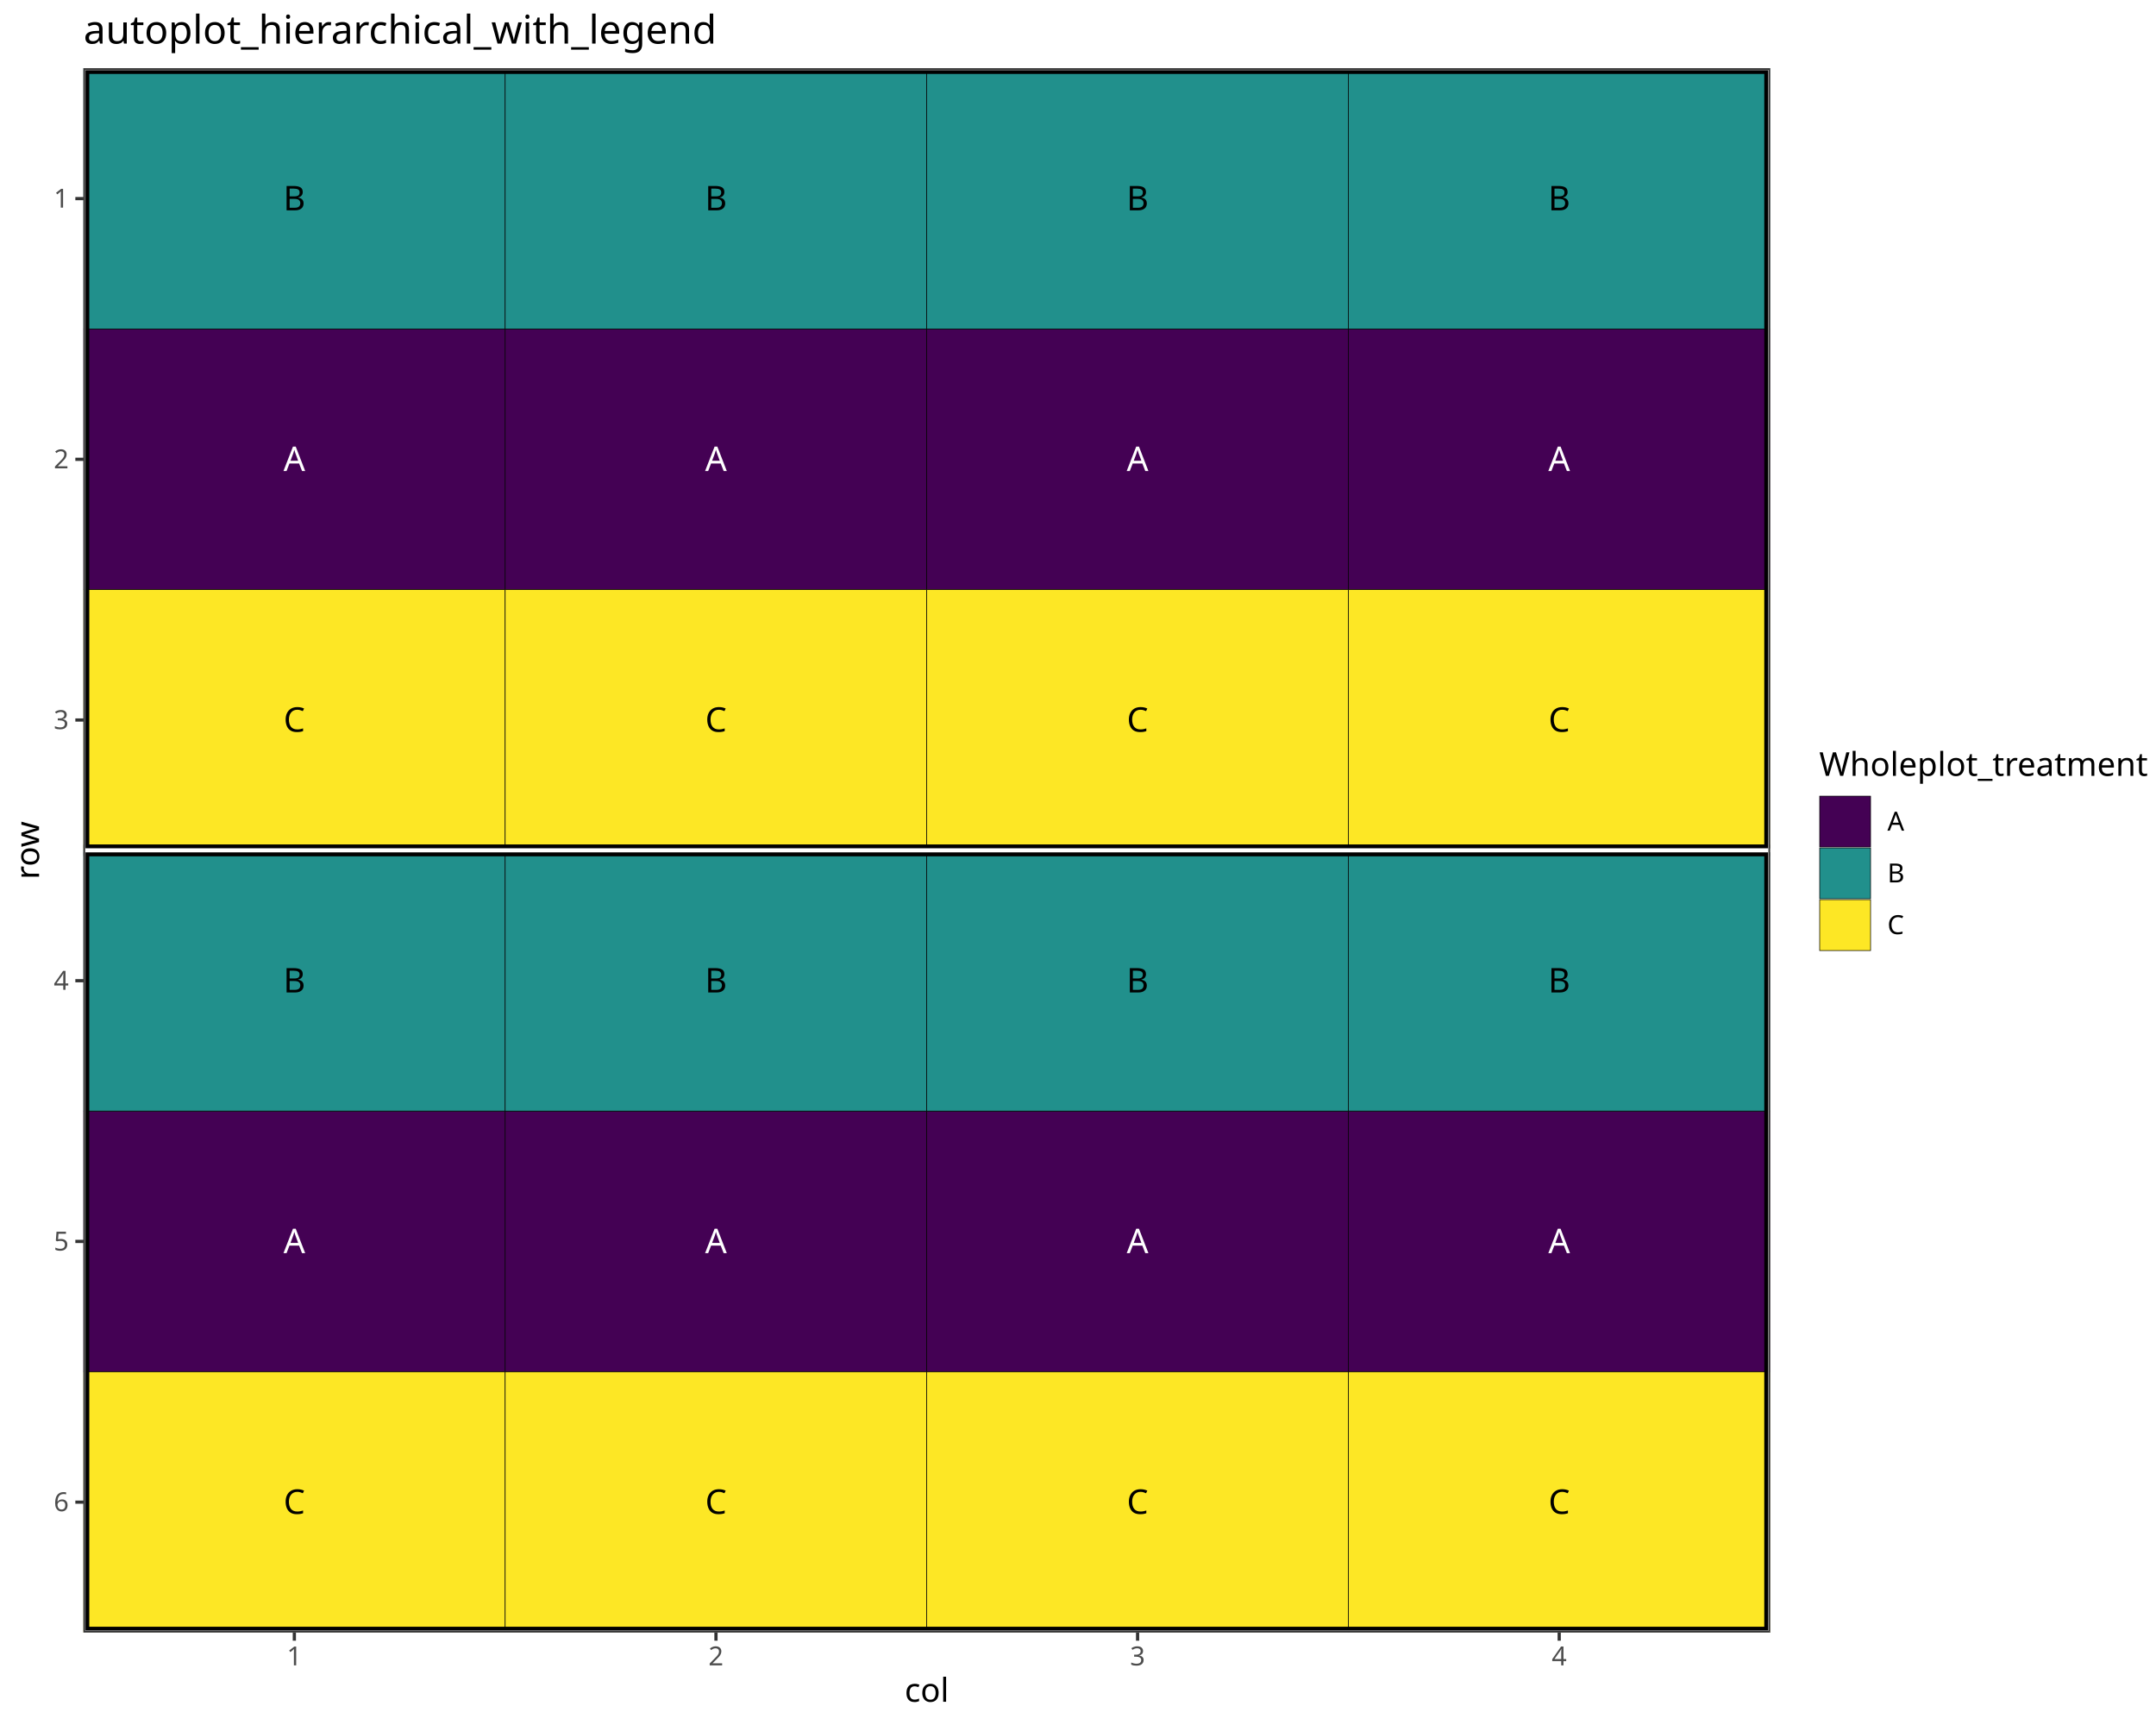
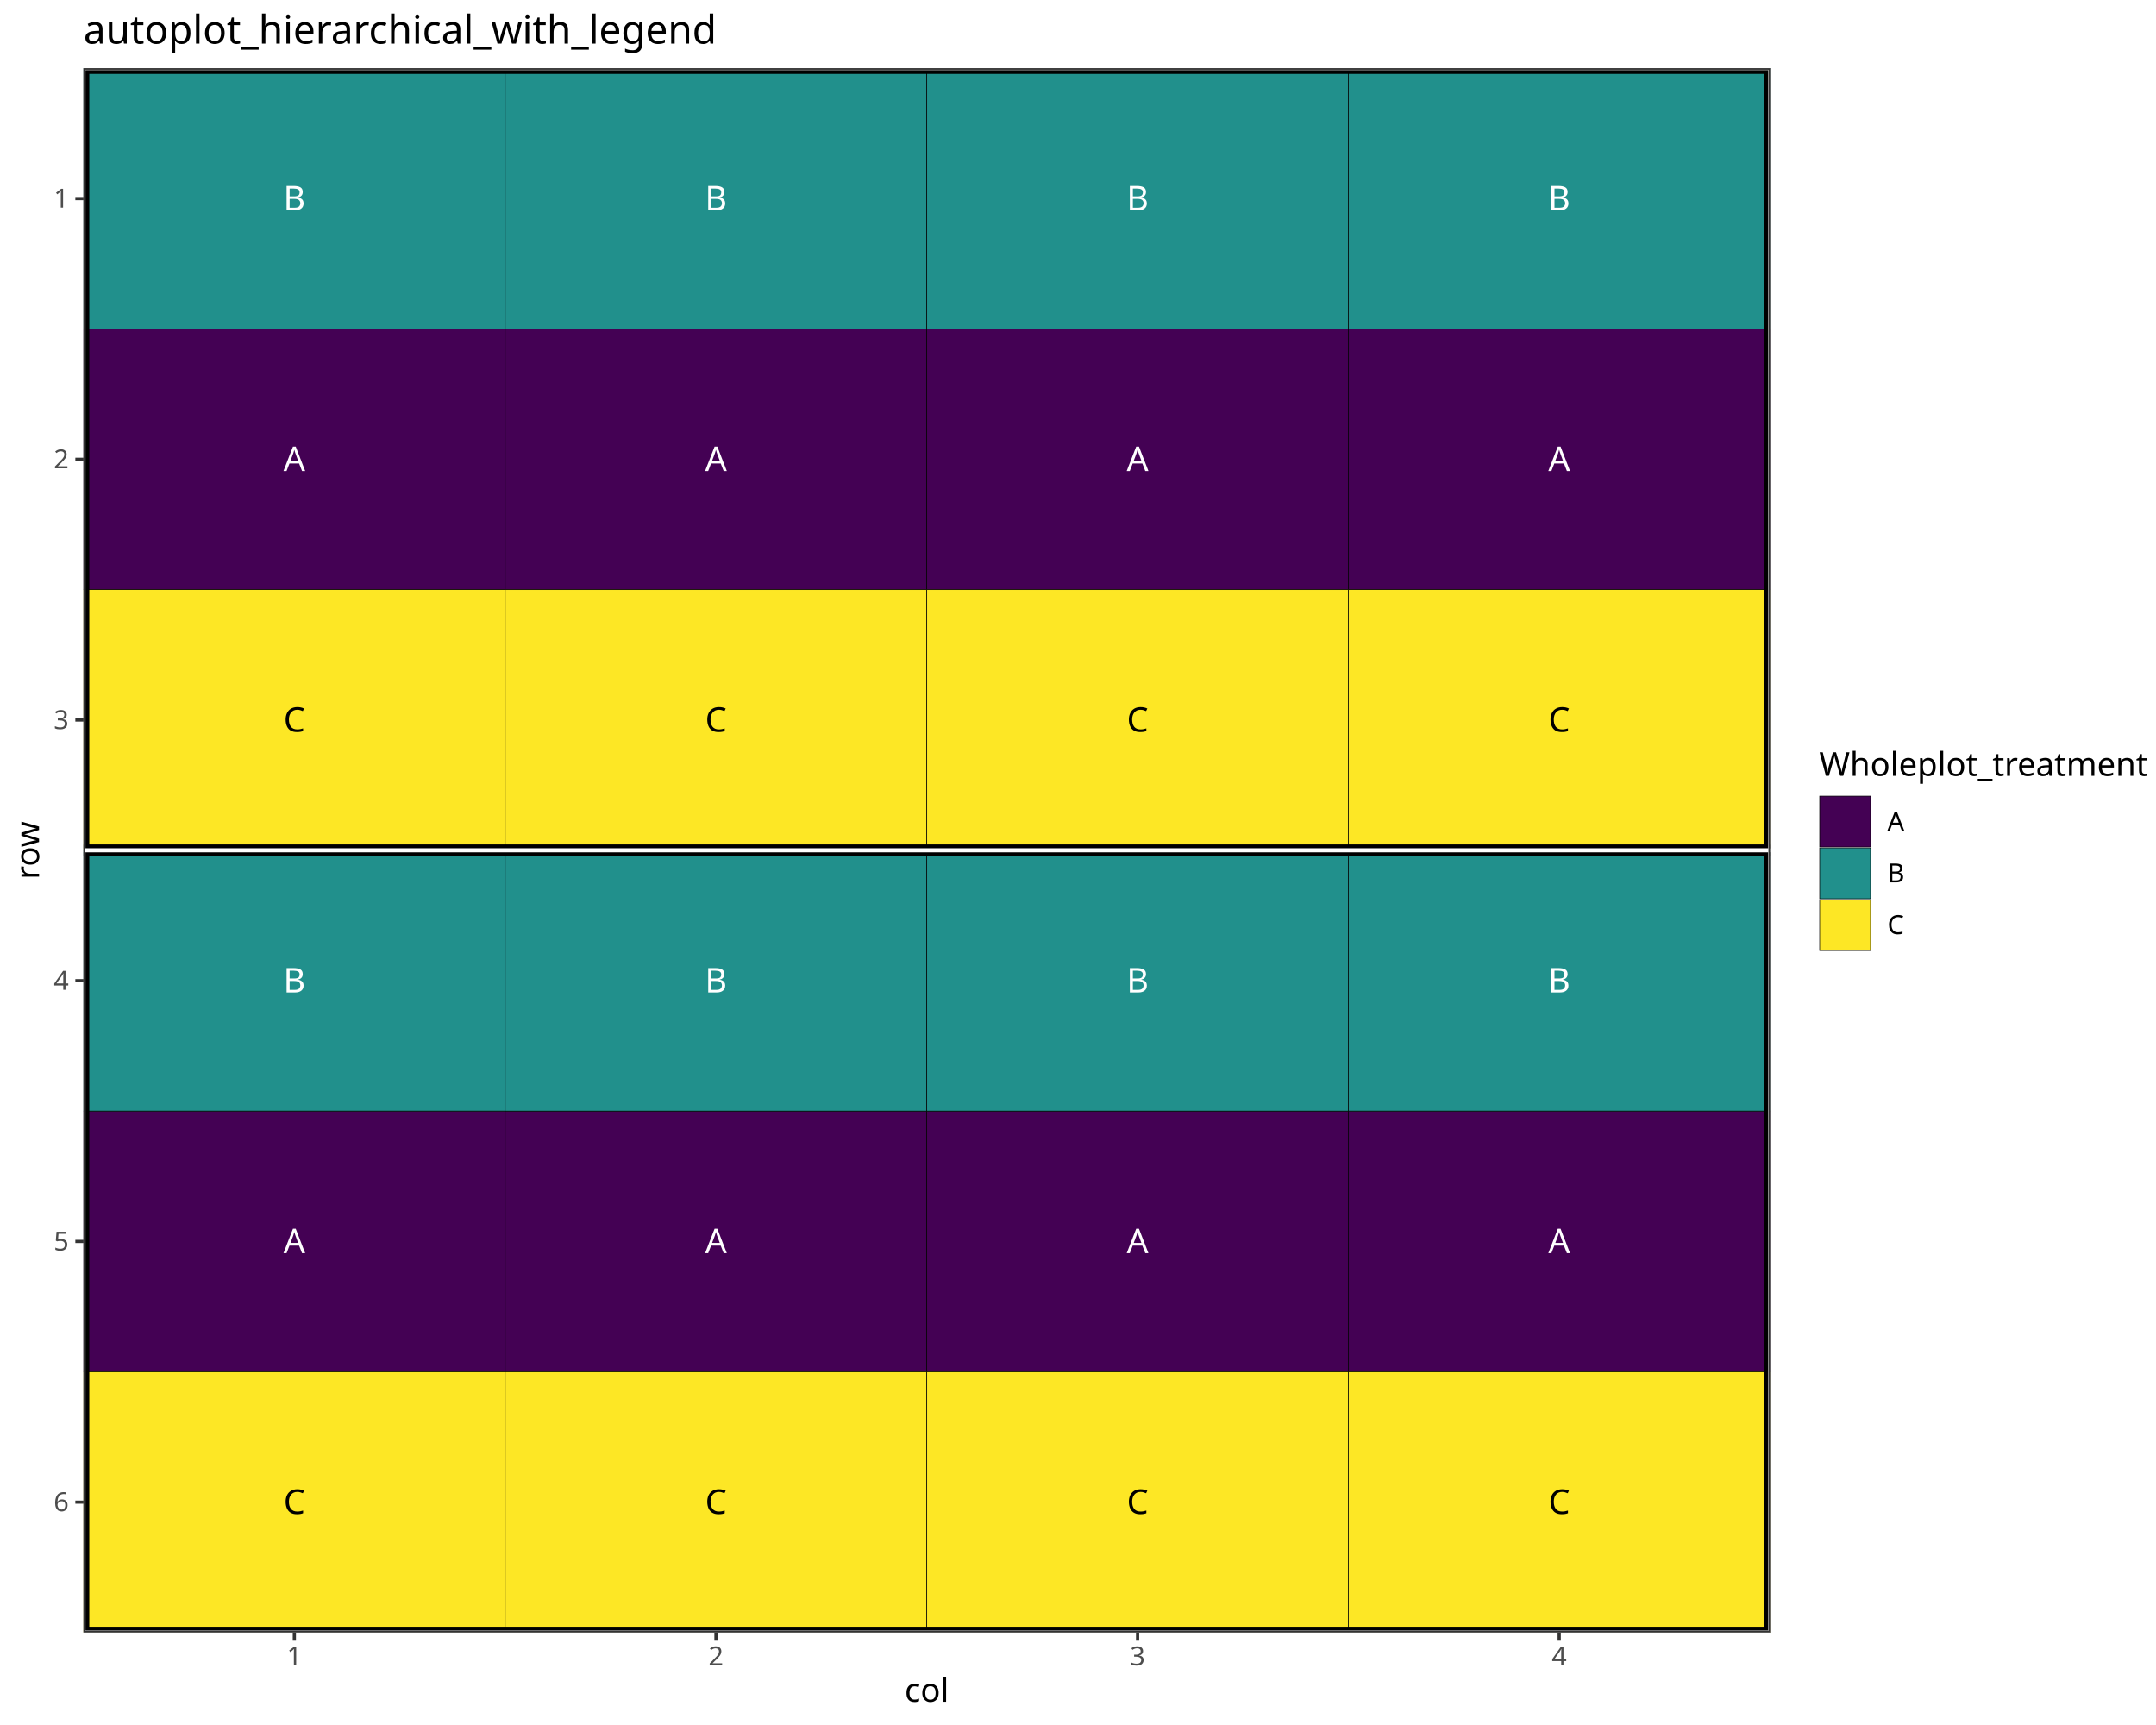
<svg xmlns="http://www.w3.org/2000/svg" class="svglite" data-engine-version="2.0" width="720.00pt" height="576.00pt" viewBox="0 0 720.00 576.00">
  <defs>
    <style type="text/css">
    .svglite line, .svglite polyline, .svglite polygon, .svglite path, .svglite rect, .svglite circle {
      fill: none;
      stroke: #000000;
      stroke-linecap: round;
      stroke-linejoin: round;
      stroke-miterlimit: 10.00;
    }
  </style>
  </defs>
  <rect width="100%" height="100%" style="stroke: none; fill: #FFFFFF;" />
  <defs>
    <clipPath id="cpMC4wMHw3MjAuMDB8MC4wMHw1NzYuMDA=">
      <rect x="0.00" y="0.00" width="720.00" height="576.00" />
    </clipPath>
  </defs>
  <g clip-path="url(#cpMC4wMHw3MjAuMDB8MC4wMHw1NzYuMDA=)">
    <rect x="-0" y="0.00" width="720.00" height="576.00" style="stroke-width: 1.07; stroke: #FFFFFF; fill: #FFFFFF;" />
  </g>
  <defs>
    <clipPath id="cpMjcuOTB8NTkxLjEwfDIyLjc4fDU0NS4xMQ==">
      <rect x="27.90" y="22.78" width="563.20" height="522.33" />
    </clipPath>
  </defs>
  <g clip-path="url(#cpMjcuOTB8NTkxLjEwfDIyLjc4fDU0NS4xMQ==)">
    <rect x="27.90" y="22.78" width="563.20" height="522.33" style="stroke-width: 1.07; stroke: none; fill: #FFFFFF;" />
    <polyline points="27.90,22.78 591.10,22.78 " style="stroke-width: 0.53; stroke: #EBEBEB; stroke-linecap: butt;" />
    <polyline points="27.90,109.84 591.10,109.84 " style="stroke-width: 0.53; stroke: #EBEBEB; stroke-linecap: butt;" />
    <polyline points="27.90,196.89 591.10,196.89 " style="stroke-width: 0.53; stroke: #EBEBEB; stroke-linecap: butt;" />
    <polyline points="27.90,283.95 591.10,283.95 " style="stroke-width: 0.53; stroke: #EBEBEB; stroke-linecap: butt;" />
    <polyline points="27.90,371.00 591.10,371.00 " style="stroke-width: 0.53; stroke: #EBEBEB; stroke-linecap: butt;" />
    <polyline points="27.90,458.06 591.10,458.06 " style="stroke-width: 0.53; stroke: #EBEBEB; stroke-linecap: butt;" />
    <polyline points="27.90,545.11 591.10,545.11 " style="stroke-width: 0.53; stroke: #EBEBEB; stroke-linecap: butt;" />
    <polyline points="27.90,545.11 27.90,22.78 " style="stroke-width: 0.53; stroke: #EBEBEB; stroke-linecap: butt;" />
    <polyline points="168.70,545.11 168.70,22.78 " style="stroke-width: 0.53; stroke: #EBEBEB; stroke-linecap: butt;" />
    <polyline points="309.50,545.11 309.50,22.78 " style="stroke-width: 0.53; stroke: #EBEBEB; stroke-linecap: butt;" />
    <polyline points="450.30,545.11 450.30,22.78 " style="stroke-width: 0.53; stroke: #EBEBEB; stroke-linecap: butt;" />
    <polyline points="591.10,545.11 591.10,22.78 " style="stroke-width: 0.53; stroke: #EBEBEB; stroke-linecap: butt;" />
    <polyline points="27.90,66.31 591.10,66.31 " style="stroke-width: 1.07; stroke: #EBEBEB; stroke-linecap: butt;" />
    <polyline points="27.90,153.37 591.10,153.37 " style="stroke-width: 1.07; stroke: #EBEBEB; stroke-linecap: butt;" />
    <polyline points="27.90,240.42 591.10,240.42 " style="stroke-width: 1.07; stroke: #EBEBEB; stroke-linecap: butt;" />
    <polyline points="27.90,327.48 591.10,327.48 " style="stroke-width: 1.07; stroke: #EBEBEB; stroke-linecap: butt;" />
    <polyline points="27.90,414.53 591.10,414.53 " style="stroke-width: 1.07; stroke: #EBEBEB; stroke-linecap: butt;" />
    <polyline points="27.90,501.59 591.10,501.59 " style="stroke-width: 1.07; stroke: #EBEBEB; stroke-linecap: butt;" />
    <polyline points="98.30,545.11 98.30,22.78 " style="stroke-width: 1.07; stroke: #EBEBEB; stroke-linecap: butt;" />
    <polyline points="239.10,545.11 239.10,22.78 " style="stroke-width: 1.07; stroke: #EBEBEB; stroke-linecap: butt;" />
    <polyline points="379.90,545.11 379.90,22.78 " style="stroke-width: 1.07; stroke: #EBEBEB; stroke-linecap: butt;" />
    <polyline points="520.70,545.11 520.70,22.78 " style="stroke-width: 1.07; stroke: #EBEBEB; stroke-linecap: butt;" />
    <rect x="27.90" y="109.84" width="140.80" height="87.05" style="stroke-width: 0.21; stroke-linecap: butt; stroke-linejoin: miter; fill: #440154;" />
    <rect x="168.70" y="109.84" width="140.80" height="87.05" style="stroke-width: 0.21; stroke-linecap: butt; stroke-linejoin: miter; fill: #440154;" />
    <rect x="309.50" y="109.84" width="140.80" height="87.05" style="stroke-width: 0.21; stroke-linecap: butt; stroke-linejoin: miter; fill: #440154;" />
    <rect x="450.30" y="109.84" width="140.80" height="87.05" style="stroke-width: 0.21; stroke-linecap: butt; stroke-linejoin: miter; fill: #440154;" />
    <rect x="27.90" y="371.00" width="140.80" height="87.05" style="stroke-width: 0.21; stroke-linecap: butt; stroke-linejoin: miter; fill: #440154;" />
    <rect x="168.70" y="371.00" width="140.80" height="87.05" style="stroke-width: 0.21; stroke-linecap: butt; stroke-linejoin: miter; fill: #440154;" />
    <rect x="309.50" y="371.00" width="140.80" height="87.05" style="stroke-width: 0.21; stroke-linecap: butt; stroke-linejoin: miter; fill: #440154;" />
    <rect x="450.30" y="371.00" width="140.80" height="87.05" style="stroke-width: 0.21; stroke-linecap: butt; stroke-linejoin: miter; fill: #440154;" />
    <rect x="27.90" y="22.78" width="140.80" height="87.05" style="stroke-width: 0.21; stroke-linecap: butt; stroke-linejoin: miter; fill: #21908C;" />
    <rect x="168.70" y="22.78" width="140.80" height="87.05" style="stroke-width: 0.21; stroke-linecap: butt; stroke-linejoin: miter; fill: #21908C;" />
    <rect x="309.50" y="22.78" width="140.80" height="87.05" style="stroke-width: 0.21; stroke-linecap: butt; stroke-linejoin: miter; fill: #21908C;" />
    <rect x="450.30" y="22.78" width="140.80" height="87.05" style="stroke-width: 0.21; stroke-linecap: butt; stroke-linejoin: miter; fill: #21908C;" />
    <rect x="27.90" y="283.95" width="140.80" height="87.05" style="stroke-width: 0.21; stroke-linecap: butt; stroke-linejoin: miter; fill: #21908C;" />
    <rect x="168.70" y="283.95" width="140.80" height="87.05" style="stroke-width: 0.21; stroke-linecap: butt; stroke-linejoin: miter; fill: #21908C;" />
    <rect x="309.50" y="283.95" width="140.80" height="87.05" style="stroke-width: 0.21; stroke-linecap: butt; stroke-linejoin: miter; fill: #21908C;" />
    <rect x="450.30" y="283.95" width="140.80" height="87.05" style="stroke-width: 0.21; stroke-linecap: butt; stroke-linejoin: miter; fill: #21908C;" />
    <rect x="27.90" y="196.89" width="140.80" height="87.05" style="stroke-width: 0.21; stroke-linecap: butt; stroke-linejoin: miter; fill: #FDE725;" />
    <rect x="168.70" y="196.89" width="140.80" height="87.05" style="stroke-width: 0.21; stroke-linecap: butt; stroke-linejoin: miter; fill: #FDE725;" />
    <rect x="309.50" y="196.89" width="140.80" height="87.05" style="stroke-width: 0.21; stroke-linecap: butt; stroke-linejoin: miter; fill: #FDE725;" />
    <rect x="450.30" y="196.89" width="140.80" height="87.05" style="stroke-width: 0.21; stroke-linecap: butt; stroke-linejoin: miter; fill: #FDE725;" />
    <rect x="27.90" y="458.06" width="140.80" height="87.05" style="stroke-width: 0.21; stroke-linecap: butt; stroke-linejoin: miter; fill: #FDE725;" />
    <rect x="168.70" y="458.06" width="140.80" height="87.05" style="stroke-width: 0.21; stroke-linecap: butt; stroke-linejoin: miter; fill: #FDE725;" />
    <rect x="309.50" y="458.06" width="140.80" height="87.05" style="stroke-width: 0.21; stroke-linecap: butt; stroke-linejoin: miter; fill: #FDE725;" />
    <rect x="450.30" y="458.06" width="140.80" height="87.05" style="stroke-width: 0.21; stroke-linecap: butt; stroke-linejoin: miter; fill: #FDE725;" />
    <text x="98.30" y="157.28" text-anchor="middle" style="font-size: 11.38px; fill: #FFFFFF; font-family: sans;" textLength="7.59px" lengthAdjust="spacingAndGlyphs">A</text>
    <text x="239.10" y="157.28" text-anchor="middle" style="font-size: 11.38px; fill: #FFFFFF; font-family: sans;" textLength="7.59px" lengthAdjust="spacingAndGlyphs">A</text>
    <text x="379.90" y="157.28" text-anchor="middle" style="font-size: 11.38px; fill: #FFFFFF; font-family: sans;" textLength="7.59px" lengthAdjust="spacingAndGlyphs">A</text>
    <text x="520.70" y="157.28" text-anchor="middle" style="font-size: 11.38px; fill: #FFFFFF; font-family: sans;" textLength="7.59px" lengthAdjust="spacingAndGlyphs">A</text>
    <text x="98.30" y="418.45" text-anchor="middle" style="font-size: 11.38px; fill: #FFFFFF; font-family: sans;" textLength="7.59px" lengthAdjust="spacingAndGlyphs">A</text>
    <text x="239.10" y="418.45" text-anchor="middle" style="font-size: 11.38px; fill: #FFFFFF; font-family: sans;" textLength="7.59px" lengthAdjust="spacingAndGlyphs">A</text>
    <text x="379.90" y="418.45" text-anchor="middle" style="font-size: 11.38px; fill: #FFFFFF; font-family: sans;" textLength="7.59px" lengthAdjust="spacingAndGlyphs">A</text>
    <text x="520.70" y="418.45" text-anchor="middle" style="font-size: 11.38px; fill: #FFFFFF; font-family: sans;" textLength="7.59px" lengthAdjust="spacingAndGlyphs">A</text>
-     <text x="98.30" y="70.23" text-anchor="middle" style="font-size: 11.38px; font-family: sans;" textLength="7.59px" lengthAdjust="spacingAndGlyphs">B</text>
-     <text x="239.10" y="70.23" text-anchor="middle" style="font-size: 11.38px; font-family: sans;" textLength="7.59px" lengthAdjust="spacingAndGlyphs">B</text>
-     <text x="379.90" y="70.23" text-anchor="middle" style="font-size: 11.38px; font-family: sans;" textLength="7.59px" lengthAdjust="spacingAndGlyphs">B</text>
-     <text x="520.70" y="70.23" text-anchor="middle" style="font-size: 11.38px; font-family: sans;" textLength="7.59px" lengthAdjust="spacingAndGlyphs">B</text>
-     <text x="98.30" y="331.39" text-anchor="middle" style="font-size: 11.38px; font-family: sans;" textLength="7.59px" lengthAdjust="spacingAndGlyphs">B</text>
-     <text x="239.10" y="331.39" text-anchor="middle" style="font-size: 11.38px; font-family: sans;" textLength="7.59px" lengthAdjust="spacingAndGlyphs">B</text>
-     <text x="379.90" y="331.39" text-anchor="middle" style="font-size: 11.38px; font-family: sans;" textLength="7.59px" lengthAdjust="spacingAndGlyphs">B</text>
-     <text x="520.70" y="331.39" text-anchor="middle" style="font-size: 11.38px; font-family: sans;" textLength="7.59px" lengthAdjust="spacingAndGlyphs">B</text>
+     <text x="98.30" y="70.23" text-anchor="middle" style="font-size: 11.38px; fill: #FFFFFF; font-family: sans;" textLength="7.59px" lengthAdjust="spacingAndGlyphs">B</text>
+     <text x="239.10" y="70.23" text-anchor="middle" style="font-size: 11.38px; fill: #FFFFFF; font-family: sans;" textLength="7.59px" lengthAdjust="spacingAndGlyphs">B</text>
+     <text x="379.90" y="70.23" text-anchor="middle" style="font-size: 11.38px; fill: #FFFFFF; font-family: sans;" textLength="7.59px" lengthAdjust="spacingAndGlyphs">B</text>
+     <text x="520.70" y="70.23" text-anchor="middle" style="font-size: 11.38px; fill: #FFFFFF; font-family: sans;" textLength="7.59px" lengthAdjust="spacingAndGlyphs">B</text>
+     <text x="98.30" y="331.39" text-anchor="middle" style="font-size: 11.38px; fill: #FFFFFF; font-family: sans;" textLength="7.59px" lengthAdjust="spacingAndGlyphs">B</text>
+     <text x="239.10" y="331.39" text-anchor="middle" style="font-size: 11.38px; fill: #FFFFFF; font-family: sans;" textLength="7.59px" lengthAdjust="spacingAndGlyphs">B</text>
+     <text x="379.90" y="331.39" text-anchor="middle" style="font-size: 11.38px; fill: #FFFFFF; font-family: sans;" textLength="7.59px" lengthAdjust="spacingAndGlyphs">B</text>
+     <text x="520.70" y="331.39" text-anchor="middle" style="font-size: 11.38px; fill: #FFFFFF; font-family: sans;" textLength="7.59px" lengthAdjust="spacingAndGlyphs">B</text>
    <text x="98.30" y="244.34" text-anchor="middle" style="font-size: 11.38px; font-family: sans;" textLength="8.22px" lengthAdjust="spacingAndGlyphs">C</text>
    <text x="239.10" y="244.34" text-anchor="middle" style="font-size: 11.38px; font-family: sans;" textLength="8.22px" lengthAdjust="spacingAndGlyphs">C</text>
    <text x="379.90" y="244.34" text-anchor="middle" style="font-size: 11.38px; font-family: sans;" textLength="8.22px" lengthAdjust="spacingAndGlyphs">C</text>
    <text x="520.70" y="244.34" text-anchor="middle" style="font-size: 11.38px; font-family: sans;" textLength="8.22px" lengthAdjust="spacingAndGlyphs">C</text>
    <text x="98.30" y="505.50" text-anchor="middle" style="font-size: 11.38px; font-family: sans;" textLength="8.22px" lengthAdjust="spacingAndGlyphs">C</text>
    <text x="239.10" y="505.50" text-anchor="middle" style="font-size: 11.38px; font-family: sans;" textLength="8.22px" lengthAdjust="spacingAndGlyphs">C</text>
    <text x="379.90" y="505.50" text-anchor="middle" style="font-size: 11.38px; font-family: sans;" textLength="8.22px" lengthAdjust="spacingAndGlyphs">C</text>
    <text x="520.70" y="505.50" text-anchor="middle" style="font-size: 11.38px; font-family: sans;" textLength="8.22px" lengthAdjust="spacingAndGlyphs">C</text>
    <rect x="27.90" y="22.78" width="563.20" height="261.16" style="stroke-width: 3.84; stroke-linecap: butt; stroke-linejoin: miter;" />
    <rect x="27.90" y="283.95" width="563.20" height="261.16" style="stroke-width: 3.84; stroke-linecap: butt; stroke-linejoin: miter;" />
    <rect x="27.90" y="22.78" width="563.20" height="261.16" style="stroke-width: 1.28; stroke: #FFFFFF; stroke-linecap: butt; stroke-linejoin: miter;" />
    <rect x="27.90" y="283.95" width="563.20" height="261.16" style="stroke-width: 1.28; stroke: #FFFFFF; stroke-linecap: butt; stroke-linejoin: miter;" />
    <rect x="27.90" y="22.78" width="563.20" height="522.33" style="stroke-width: 1.07; stroke: #333333;" />
  </g>
  <g clip-path="url(#cpMC4wMHw3MjAuMDB8MC4wMHw1NzYuMDA=)">
    <text x="22.97" y="69.34" text-anchor="end" style="font-size: 8.80px; fill: #4D4D4D; font-family: sans;" textLength="4.89px" lengthAdjust="spacingAndGlyphs">1</text>
    <text x="22.97" y="156.39" text-anchor="end" style="font-size: 8.80px; fill: #4D4D4D; font-family: sans;" textLength="4.89px" lengthAdjust="spacingAndGlyphs">2</text>
    <text x="22.97" y="243.45" text-anchor="end" style="font-size: 8.80px; fill: #4D4D4D; font-family: sans;" textLength="4.89px" lengthAdjust="spacingAndGlyphs">3</text>
    <text x="22.97" y="330.50" text-anchor="end" style="font-size: 8.80px; fill: #4D4D4D; font-family: sans;" textLength="4.89px" lengthAdjust="spacingAndGlyphs">4</text>
    <text x="22.97" y="417.56" text-anchor="end" style="font-size: 8.80px; fill: #4D4D4D; font-family: sans;" textLength="4.89px" lengthAdjust="spacingAndGlyphs">5</text>
    <text x="22.97" y="504.61" text-anchor="end" style="font-size: 8.80px; fill: #4D4D4D; font-family: sans;" textLength="4.89px" lengthAdjust="spacingAndGlyphs">6</text>
    <polyline points="25.16,66.31 27.90,66.31 " style="stroke-width: 1.07; stroke: #333333; stroke-linecap: butt;" />
    <polyline points="25.16,153.37 27.90,153.37 " style="stroke-width: 1.07; stroke: #333333; stroke-linecap: butt;" />
    <polyline points="25.16,240.42 27.90,240.42 " style="stroke-width: 1.07; stroke: #333333; stroke-linecap: butt;" />
    <polyline points="25.16,327.48 27.90,327.48 " style="stroke-width: 1.07; stroke: #333333; stroke-linecap: butt;" />
    <polyline points="25.16,414.53 27.90,414.53 " style="stroke-width: 1.07; stroke: #333333; stroke-linecap: butt;" />
    <polyline points="25.16,501.59 27.90,501.59 " style="stroke-width: 1.07; stroke: #333333; stroke-linecap: butt;" />
    <polyline points="98.30,547.85 98.30,545.11 " style="stroke-width: 1.07; stroke: #333333; stroke-linecap: butt;" />
    <polyline points="239.10,547.85 239.10,545.11 " style="stroke-width: 1.07; stroke: #333333; stroke-linecap: butt;" />
    <polyline points="379.90,547.85 379.90,545.11 " style="stroke-width: 1.07; stroke: #333333; stroke-linecap: butt;" />
    <polyline points="520.70,547.85 520.70,545.11 " style="stroke-width: 1.07; stroke: #333333; stroke-linecap: butt;" />
    <text x="98.30" y="556.10" text-anchor="middle" style="font-size: 8.80px; fill: #4D4D4D; font-family: sans;" textLength="4.89px" lengthAdjust="spacingAndGlyphs">1</text>
    <text x="239.10" y="556.10" text-anchor="middle" style="font-size: 8.80px; fill: #4D4D4D; font-family: sans;" textLength="4.89px" lengthAdjust="spacingAndGlyphs">2</text>
    <text x="379.90" y="556.10" text-anchor="middle" style="font-size: 8.80px; fill: #4D4D4D; font-family: sans;" textLength="4.89px" lengthAdjust="spacingAndGlyphs">3</text>
    <text x="520.70" y="556.10" text-anchor="middle" style="font-size: 8.80px; fill: #4D4D4D; font-family: sans;" textLength="4.89px" lengthAdjust="spacingAndGlyphs">4</text>
    <text x="309.50" y="568.24" text-anchor="middle" style="font-size: 11.00px; font-family: sans;" textLength="14.06px" lengthAdjust="spacingAndGlyphs">col</text>
    <text transform="translate(13.05,283.95) rotate(-90)" text-anchor="middle" style="font-size: 11.00px; font-family: sans;" textLength="17.73px" lengthAdjust="spacingAndGlyphs">row</text>
    <rect x="602.06" y="244.88" width="112.46" height="78.13" style="stroke-width: 1.07; stroke: none; fill: #FFFFFF;" />
    <text x="607.54" y="259.07" style="font-size: 11.00px; font-family: sans;" textLength="101.50px" lengthAdjust="spacingAndGlyphs">Wholeplot_treatment</text>
    <rect x="607.54" y="265.69" width="17.28" height="17.28" style="stroke-width: 1.07; stroke: none; fill: #FFFFFF;" />
    <rect x="607.68" y="265.84" width="17.00" height="17.00" style="stroke-width: 0.21; stroke-linecap: butt; stroke-linejoin: miter; fill: #440154;" />
    <rect x="607.54" y="282.97" width="17.28" height="17.28" style="stroke-width: 1.07; stroke: none; fill: #FFFFFF;" />
    <rect x="607.68" y="283.12" width="17.00" height="17.00" style="stroke-width: 0.21; stroke-linecap: butt; stroke-linejoin: miter; fill: #21908C;" />
    <rect x="607.54" y="300.25" width="17.28" height="17.28" style="stroke-width: 1.07; stroke: none; fill: #FFFFFF;" />
    <rect x="607.68" y="300.40" width="17.00" height="17.00" style="stroke-width: 0.21; stroke-linecap: butt; stroke-linejoin: miter; fill: #FDE725;" />
    <text x="630.30" y="277.36" style="font-size: 8.80px; font-family: sans;" textLength="5.87px" lengthAdjust="spacingAndGlyphs">A</text>
    <text x="630.30" y="294.64" style="font-size: 8.80px; font-family: sans;" textLength="5.87px" lengthAdjust="spacingAndGlyphs">B</text>
    <text x="630.30" y="311.92" style="font-size: 8.80px; font-family: sans;" textLength="6.36px" lengthAdjust="spacingAndGlyphs">C</text>
    <text x="27.90" y="14.56" style="font-size: 13.20px; font-family: sans;" textLength="199.62px" lengthAdjust="spacingAndGlyphs">autoplot_hierarchical_with_legend</text>
  </g>
</svg>
